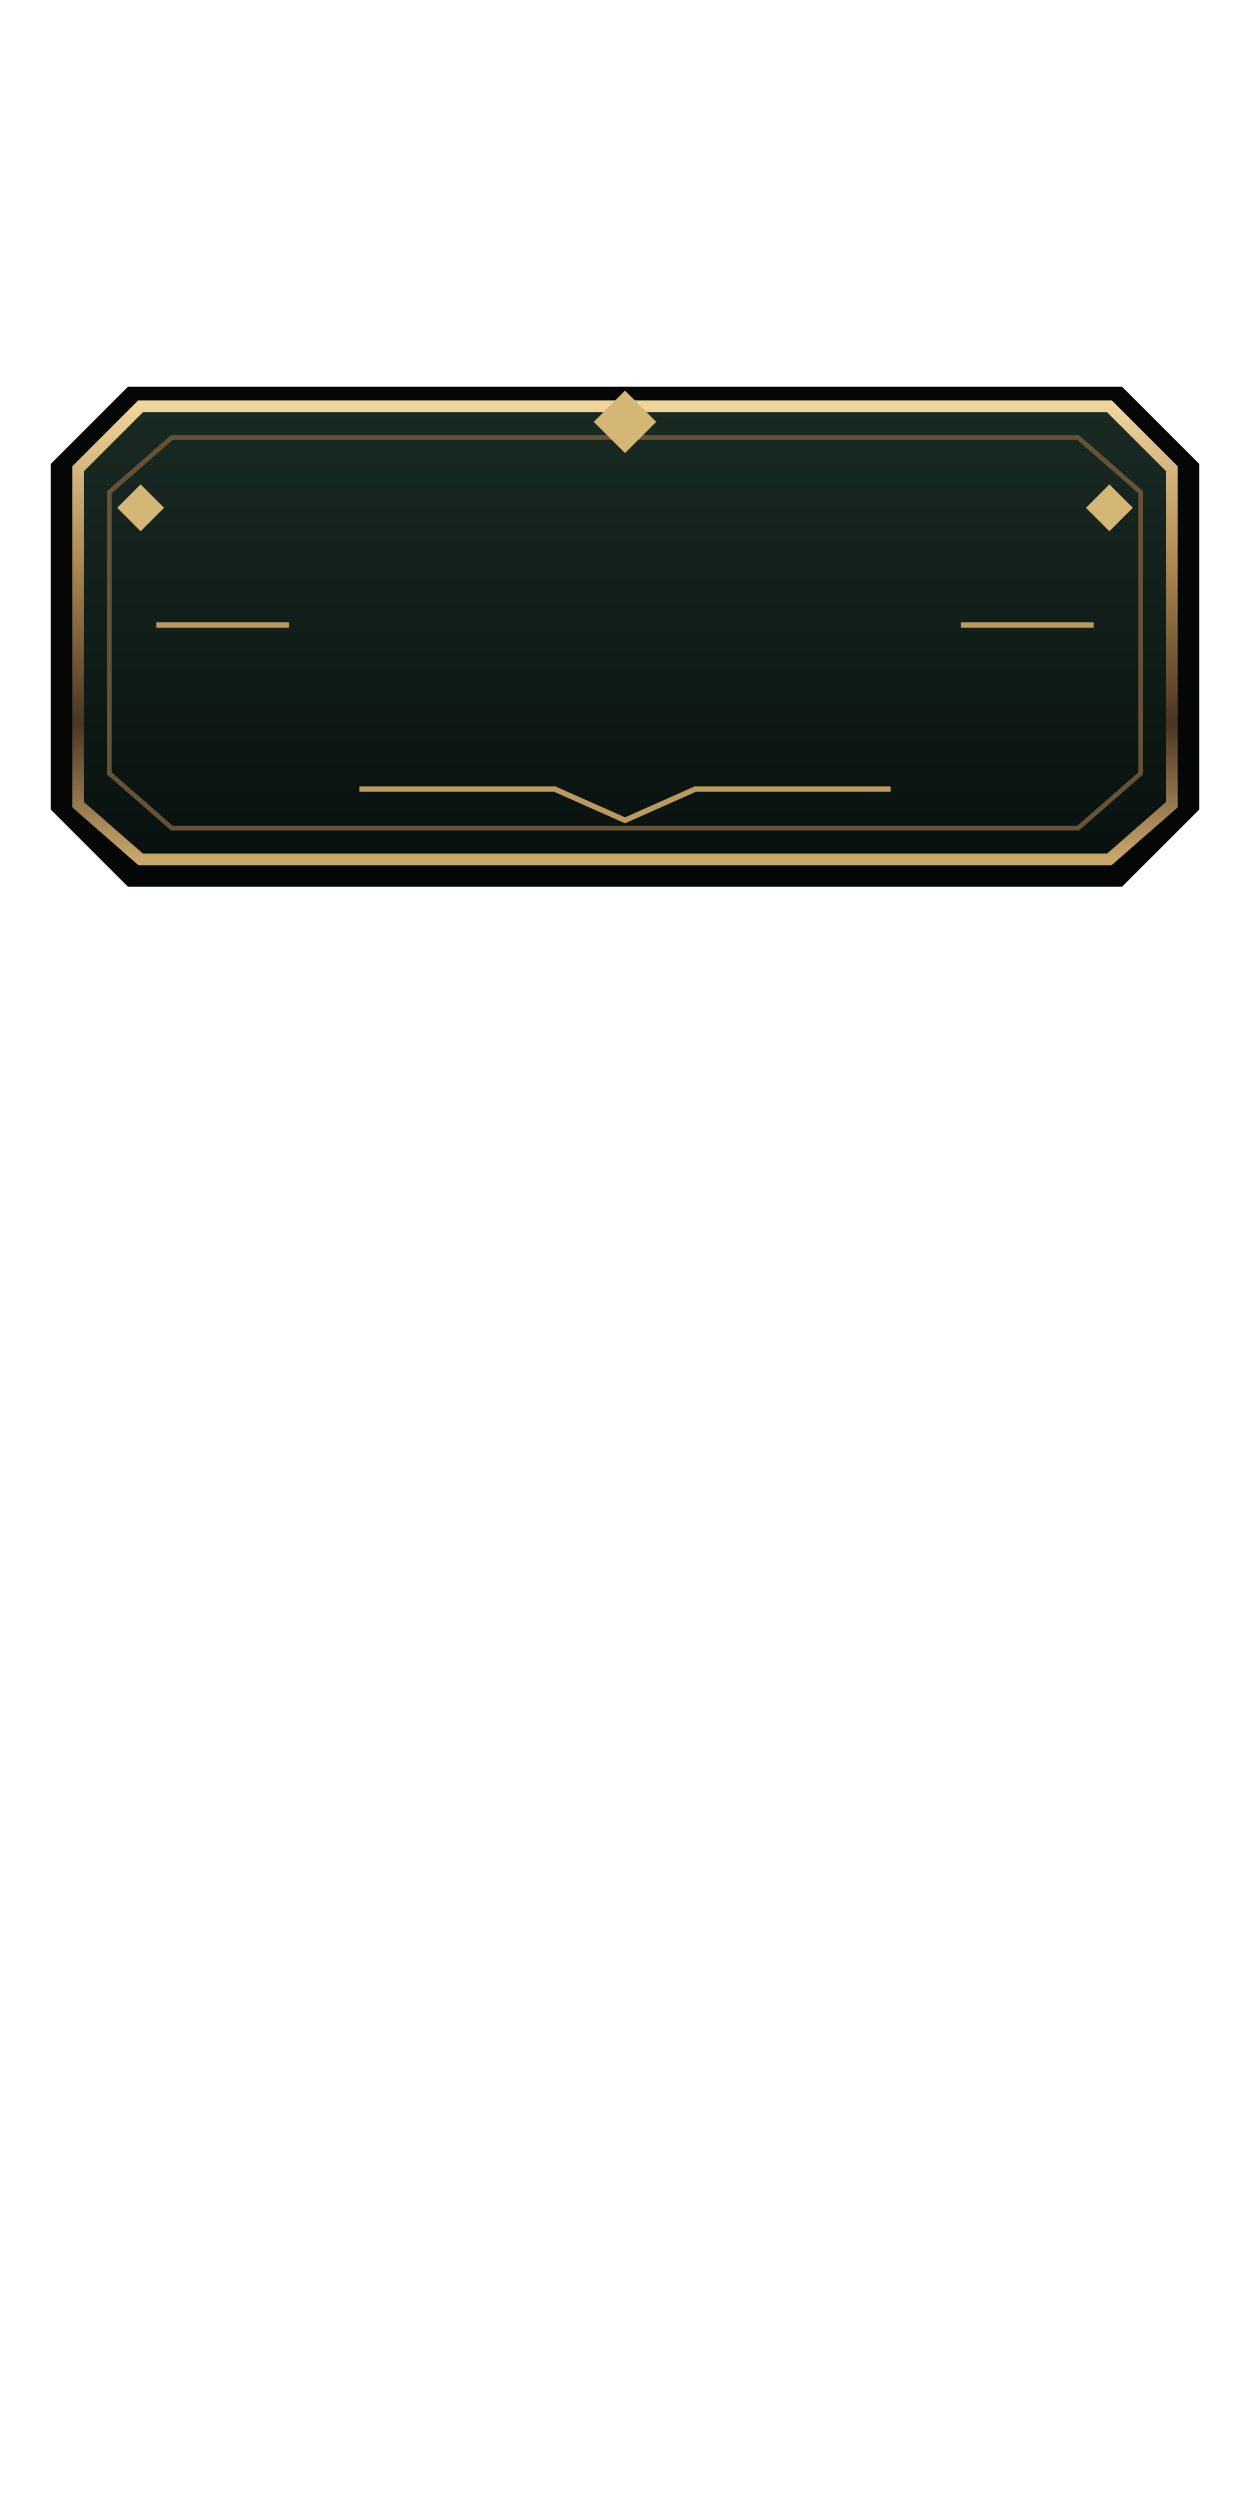
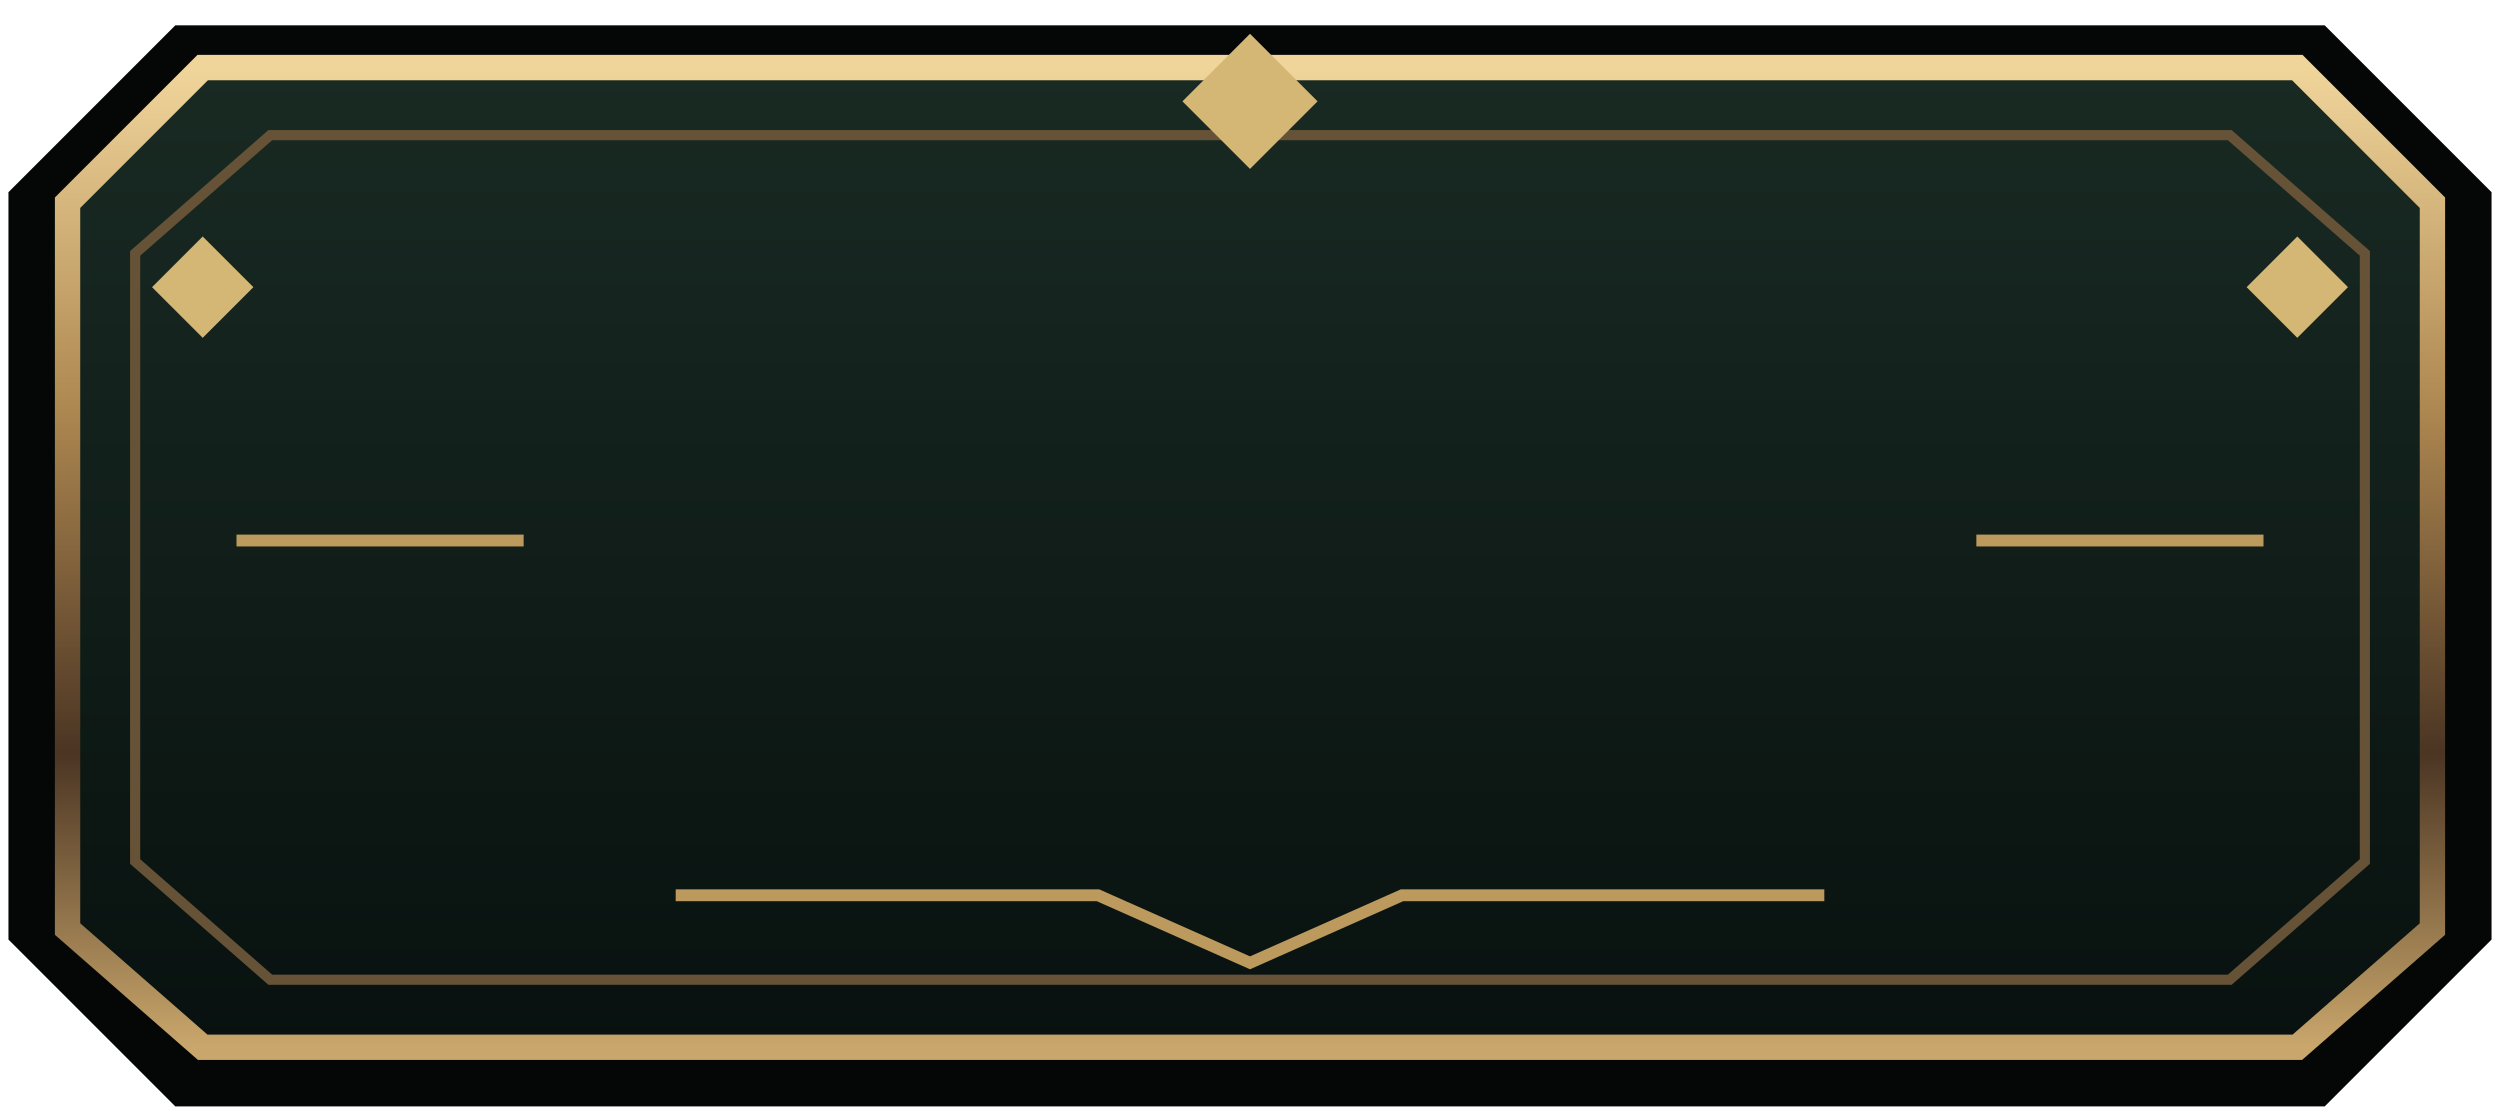
- <svg xmlns="http://www.w3.org/2000/svg" width="640" height="1280" viewBox="0 0 160 320">
+ <svg xmlns="http://www.w3.org/2000/svg" width="592" height="264" viewBox="6 48 148 66">
  <defs>
    <linearGradient id="brass" x2="0" y2="1">
      <stop stop-color="#f0d59b" />
      <stop offset=".35" stop-color="#ad8750" />
      <stop offset=".7" stop-color="#4b3523" />
      <stop offset="1" stop-color="#c9a66b" />
    </linearGradient>
    <linearGradient id="felt" x2="0" y2="1">
      <stop stop-color="#192a23" />
      <stop offset="1" stop-color="#08110f" />
    </linearGradient>
  </defs>
  <path d="M17 51H143L152 60V103L143 112H17L8 103V60Z" fill="#090d0b" stroke="#050706" stroke-width="3" />
  <path d="M18 52H142L150 60V103L142 110H18L10 103V60Z" fill="url(#felt)" stroke="url(#brass)" stroke-width="1.5" />
  <path d="M22 56H138L146 63V99L138 106H22L14 99V63Z" fill="none" stroke="#665237" stroke-width=".6" />
  <path d="M20 80H37 M123 80H140 M46 101H71L80 105L89 101H114" fill="none" stroke="#bc995c" stroke-width=".7" />
  <path d="M76 54L80 50L84 54L80 58Z M18 62L21 65L18 68L15 65Z M142 62L145 65L142 68L139 65Z" fill="#d4b675" />
</svg>
